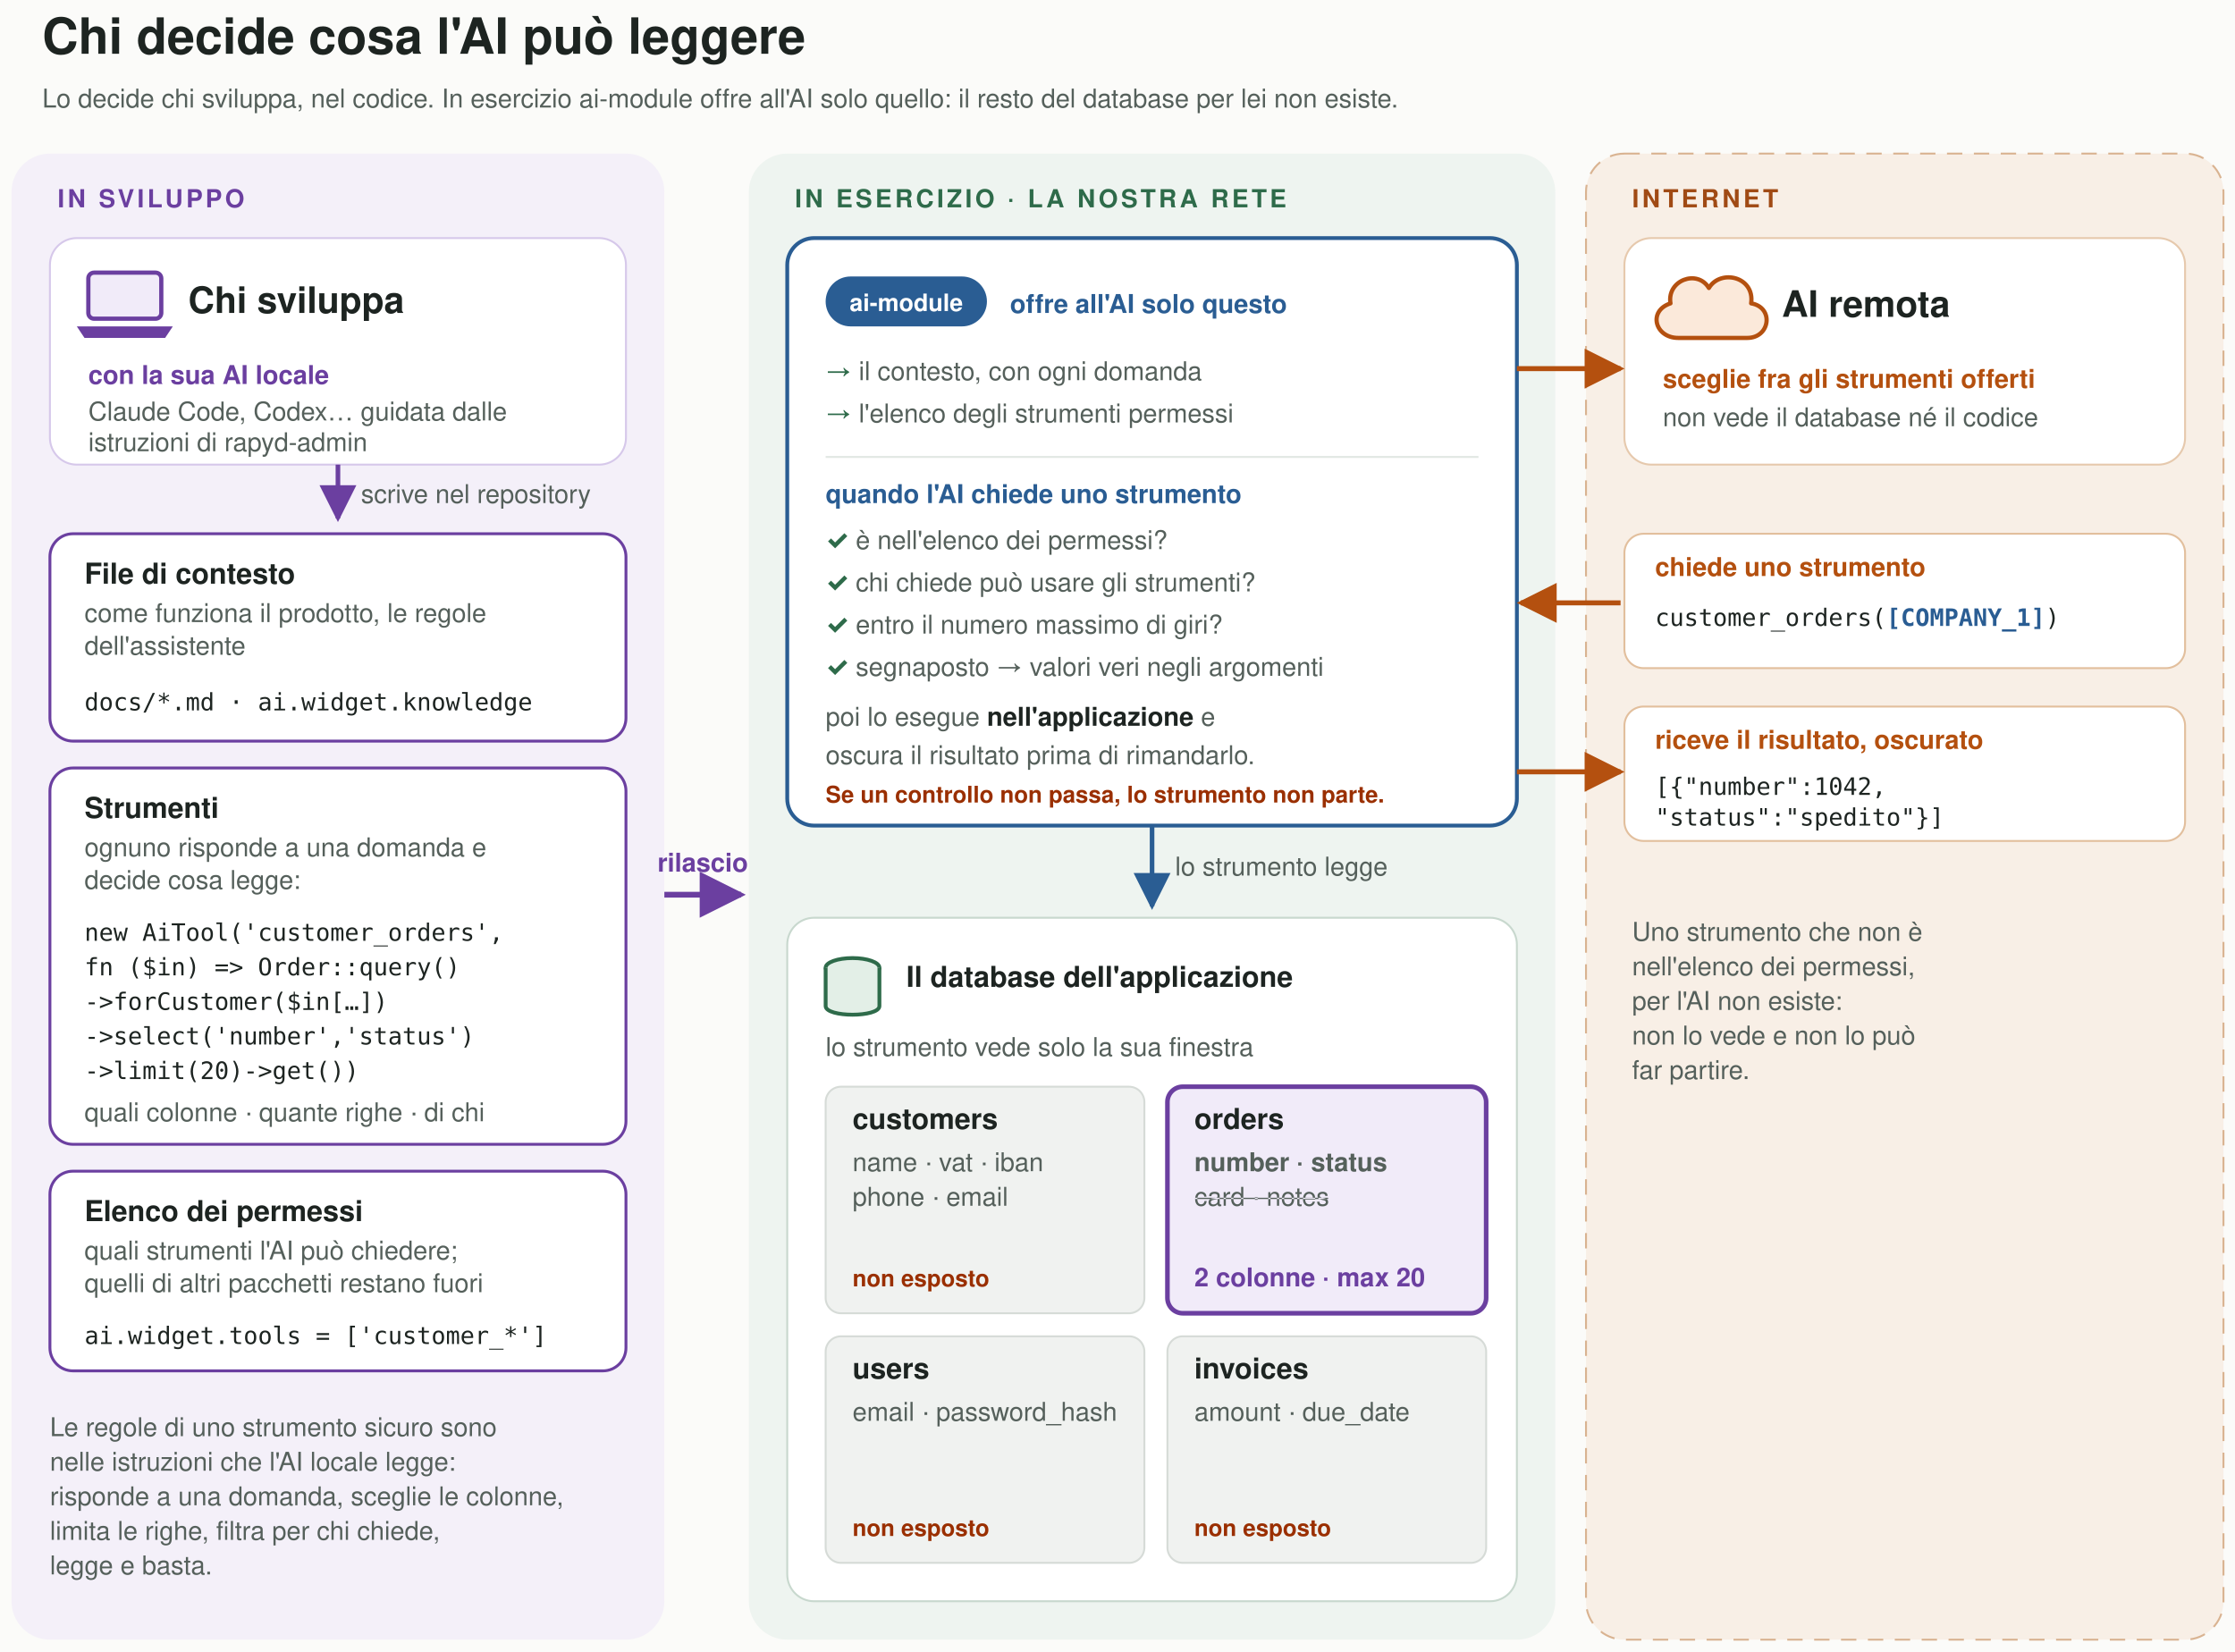
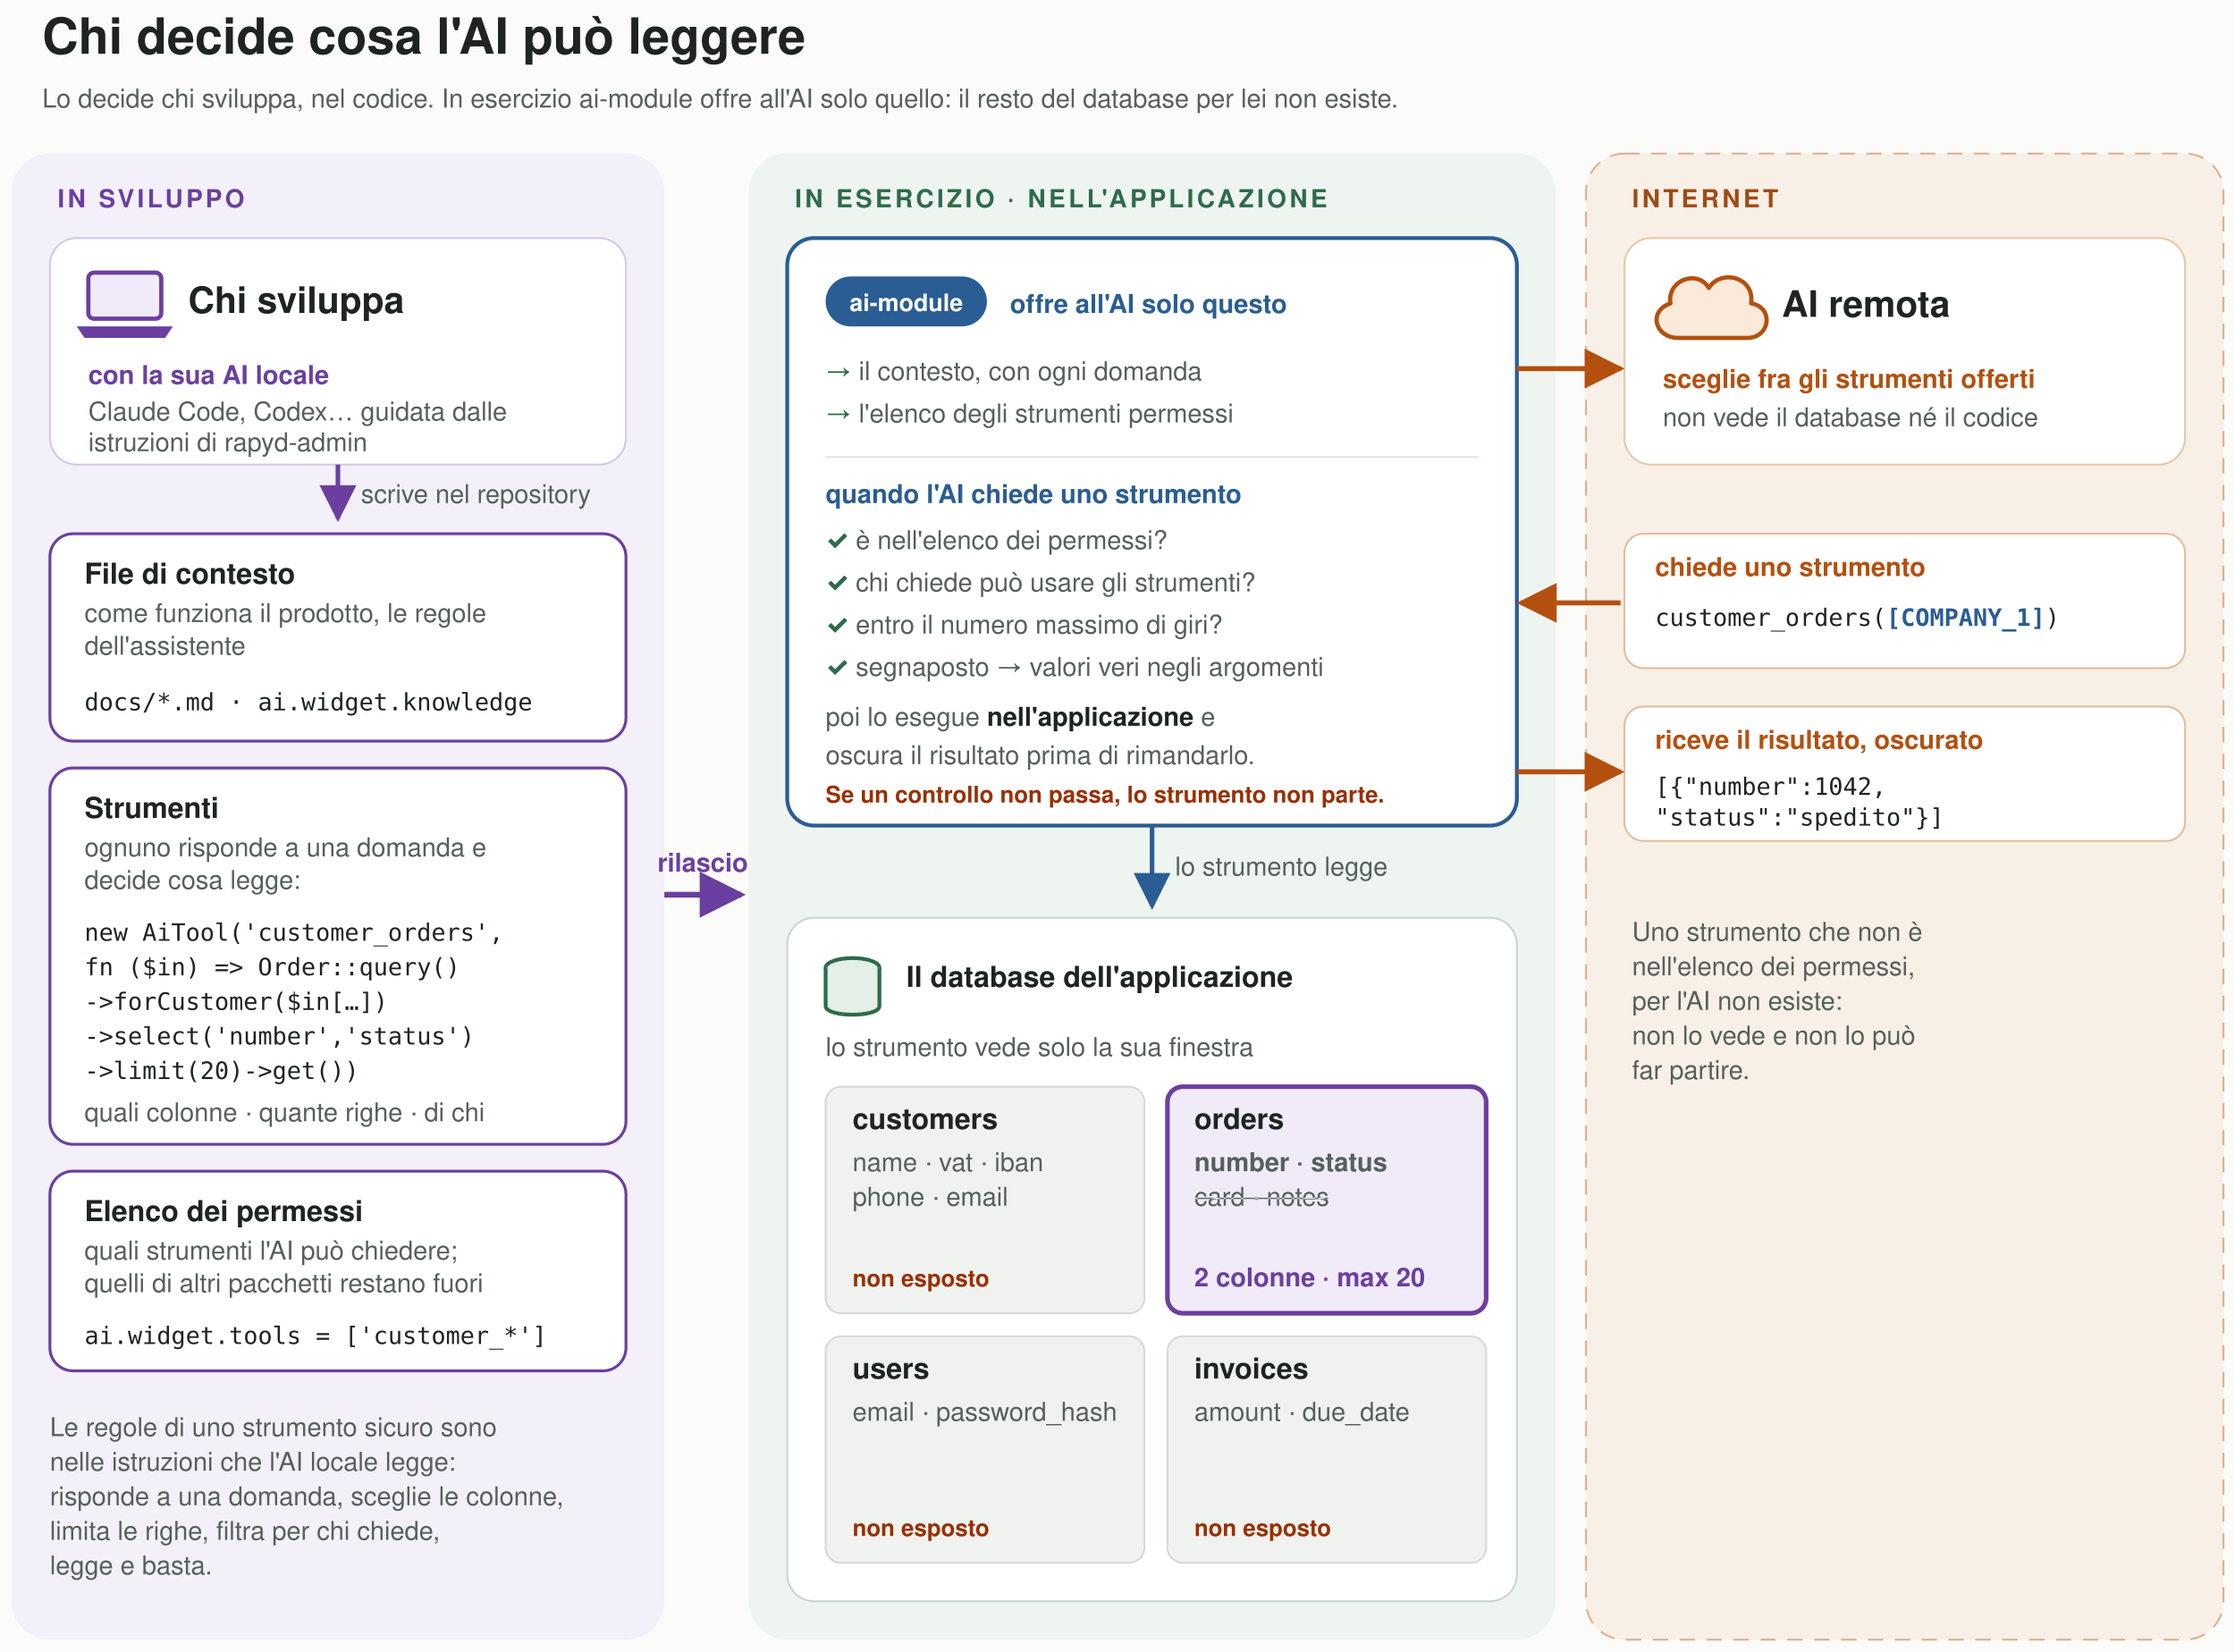
<svg xmlns="http://www.w3.org/2000/svg" viewBox="18 22 1164 860" width="1164" height="860" font-family="-apple-system, 'Segoe UI', Helvetica, Arial, sans-serif">
  <defs>
    <marker id="ct-v" viewBox="0 0 10 10" refX="9" refY="5" markerWidth="8" markerHeight="8" orient="auto-start-reverse">
      <path d="M0,0 L10,5 L0,10 z" fill="#6b3fa0" />
    </marker>
    <marker id="ct-b" viewBox="0 0 10 10" refX="9" refY="5" markerWidth="8" markerHeight="8" orient="auto-start-reverse">
      <path d="M0,0 L10,5 L0,10 z" fill="#2a5d93" />
    </marker>
    <marker id="ct-o" viewBox="0 0 10 10" refX="9" refY="5" markerWidth="8" markerHeight="8" orient="auto-start-reverse">
      <path d="M0,0 L10,5 L0,10 z" fill="#b4500f" />
    </marker>
    <style>
      .ct-h { font-size: 19px; font-weight: 800; fill: #1d2421; }
      .ct-t { font-size: 15px; font-weight: 800; fill: #1d2421; }
      .ct-d { font-size: 13.5px; fill: #55605b; }
      .ct-lab { font-size: 13.5px; font-weight: 800; }
      .ct-m { font-family: 'SFMono-Regular', Menlo, Consolas, monospace; font-size: 12.5px; fill: #1d2421; }
      .ct-ph { fill: #2a5d93; font-weight: 700; }
      .ct-zone { font-size: 13px; font-weight: 800; letter-spacing: 1.6px; }
      .ct-ok { fill: #2e6b4a; font-weight: 800; }
      .ct-no { font-size: 12px; fill: #9a2f00; font-weight: 700; }
    </style>
  </defs>
  <rect width="1200" height="900" fill="#fbfbf9" />
  <text x="40" y="50" font-size="26" font-weight="800" fill="#1d2421">Chi decide cosa l'AI può leggere</text>
  <text x="40" y="78" class="ct-d" font-size="15">Lo decide chi sviluppa, nel codice. In esercizio ai-module offre all'AI solo quello: il resto del database per lei non esiste.</text>
  <rect x="24" y="102" width="340" height="774" rx="20" fill="#f4f0f9" />
  <text x="48" y="130" class="ct-zone" fill="#6b3fa0">IN SVILUPPO</text>
  <rect x="44" y="146" width="300" height="118" rx="14" fill="#ffffff" stroke="#d6c8ea" />
  <rect x="64" y="164" width="38" height="24" rx="3" fill="#f1ebf9" stroke="#6b3fa0" stroke-width="2.2" />
  <path d="M58,192 H108 L104,198 H62 Z" fill="#6b3fa0" />
  <text x="116" y="185" class="ct-h">Chi sviluppa</text>
  <text x="64" y="222" class="ct-lab" fill="#6b3fa0">con la sua AI locale</text>
  <text x="64" y="241" class="ct-d">Claude Code, Codex… guidata dalle</text>
  <text x="64" y="257" class="ct-d">istruzioni di rapyd-admin</text>
  <line x1="194" y1="264" x2="194" y2="292" stroke="#6b3fa0" stroke-width="2.4" marker-end="url(#ct-v)" />
  <text x="206" y="284" class="ct-d" font-size="12.5">scrive nel repository</text>
  <rect x="44" y="300" width="300" height="108" rx="12" fill="#ffffff" stroke="#6b3fa0" stroke-width="1.5" />
  <text x="62" y="326" class="ct-t">File di contesto</text>
  <text x="62" y="346" class="ct-d">come funziona il prodotto, le regole</text>
  <text x="62" y="363" class="ct-d">dell'assistente</text>
  <text x="62" y="392" class="ct-m" fill="#6b3fa0">docs/*.md · ai.widget.knowledge</text>
  <rect x="44" y="422" width="300" height="196" rx="12" fill="#ffffff" stroke="#6b3fa0" stroke-width="1.5" />
  <text x="62" y="448" class="ct-t">Strumenti</text>
  <text x="62" y="468" class="ct-d">ognuno risponde a una domanda e</text>
  <text x="62" y="485" class="ct-d">decide cosa legge:</text>
  <text x="62" y="512" class="ct-m">new AiTool('customer_orders',</text>
  <text x="62" y="530" class="ct-m">  fn ($in) =&gt; Order::query()</text>
  <text x="62" y="548" class="ct-m">  -&gt;forCustomer($in[…])</text>
  <text x="62" y="566" class="ct-m">  -&gt;select('number','status')</text>
  <text x="62" y="584" class="ct-m">  -&gt;limit(20)-&gt;get())</text>
  <text x="62" y="606" class="ct-d" font-size="12.5">quali colonne · quante righe · di chi</text>
  <rect x="44" y="632" width="300" height="104" rx="12" fill="#ffffff" stroke="#6b3fa0" stroke-width="1.5" />
  <text x="62" y="658" class="ct-t">Elenco dei permessi</text>
  <text x="62" y="678" class="ct-d">quali strumenti l'AI può chiedere;</text>
  <text x="62" y="695" class="ct-d">quelli di altri pacchetti restano fuori</text>
  <text x="62" y="722" class="ct-m" fill="#6b3fa0">ai.widget.tools = ['customer_*']</text>
  <text x="44" y="770" class="ct-d" font-size="12.5">Le regole di uno strumento sicuro sono</text>
  <text x="44" y="788" class="ct-d" font-size="12.5">nelle istruzioni che l'AI locale legge:</text>
  <text x="44" y="806" class="ct-d" font-size="12.5">risponde a una domanda, sceglie le colonne,</text>
  <text x="44" y="824" class="ct-d" font-size="12.5">limita le righe, filtra per chi chiede,</text>
  <text x="44" y="842" class="ct-d" font-size="12.5">legge e basta.</text>
  <path d="M364,488 H404" stroke="#6b3fa0" stroke-width="3" marker-end="url(#ct-v)" />
  <text x="384" y="476" class="ct-lab" fill="#6b3fa0" font-size="12" text-anchor="middle">rilascio</text>
  <rect x="408" y="102" width="420" height="774" rx="20" fill="#eef4f0" />
-   <text x="432" y="130" class="ct-zone" fill="#2e6b4a">IN ESERCIZIO · LA NOSTRA RETE</text>
+   <text x="432" y="130" class="ct-zone" fill="#2e6b4a">IN ESERCIZIO · NELL'APPLICAZIONE</text>
  <rect x="428" y="146" width="380" height="306" rx="14" fill="#ffffff" stroke="#2a5d93" stroke-width="2" />
  <rect x="448" y="166" width="84" height="26" rx="13" fill="#2a5d93" />
  <text x="490" y="184" font-size="12.5" font-weight="700" fill="#fff" text-anchor="middle">ai-module</text>
  <text x="544" y="185" class="ct-lab" fill="#2a5d93">offre all'AI solo questo</text>
  <text x="448" y="220" class="ct-d">
    <tspan class="ct-ok">→</tspan> il contesto, con ogni domanda</text>
  <text x="448" y="242" class="ct-d">
    <tspan class="ct-ok">→</tspan> l'elenco degli strumenti permessi</text>
  <line x1="448" y1="260" x2="788" y2="260" stroke="#e1e7e3" />
  <text x="448" y="284" class="ct-lab" fill="#2a5d93">quando l'AI chiede uno strumento</text>
  <text x="448" y="308" class="ct-d">
    <tspan class="ct-ok">✓</tspan> è nell'elenco dei permessi?</text>
  <text x="448" y="330" class="ct-d">
    <tspan class="ct-ok">✓</tspan> chi chiede può usare gli strumenti?</text>
  <text x="448" y="352" class="ct-d">
    <tspan class="ct-ok">✓</tspan> entro il numero massimo di giri?</text>
  <text x="448" y="374" class="ct-d">
    <tspan class="ct-ok">✓</tspan> segnaposto → valori veri negli argomenti</text>
  <text x="448" y="400" class="ct-d">poi lo esegue <tspan font-weight="700" fill="#1d2421">nell'applicazione</tspan> e</text>
  <text x="448" y="420" class="ct-d">oscura il risultato prima di rimandarlo.</text>
  <text x="448" y="440" class="ct-no">Se un controllo non passa, lo strumento non parte.</text>
  <line x1="618" y1="452" x2="618" y2="494" stroke="#2a5d93" stroke-width="2.4" marker-end="url(#ct-b)" />
  <text x="630" y="478" class="ct-d" font-size="12.5">lo strumento legge</text>
  <rect x="428" y="500" width="380" height="356" rx="14" fill="#ffffff" stroke="#c8d8ce" />
  <ellipse cx="462" cy="526" rx="14" ry="5" fill="#e3efe7" stroke="#2e6b4a" stroke-width="2" />
  <path d="M448,526 V546 C448,552 476,552 476,546 V526" fill="#e3efe7" stroke="#2e6b4a" stroke-width="2" />
  <text x="490" y="536" class="ct-t">Il database dell'applicazione</text>
  <text x="448" y="572" class="ct-d">lo strumento vede solo la sua finestra</text>
  <rect x="448" y="588" width="166" height="118" rx="8" fill="#f0f2f0" stroke="#d6dbd7" />
  <text x="462" y="610" class="ct-t" fill="#7b8580">customers</text>
  <text x="462" y="632" class="ct-d" font-size="12.5" fill="#8a948f">name · vat · iban</text>
  <text x="462" y="650" class="ct-d" font-size="12.5" fill="#8a948f">phone · email</text>
  <text x="462" y="692" class="ct-no">non esposto</text>
  <rect x="626" y="588" width="166" height="118" rx="8" fill="#f1ebf9" stroke="#6b3fa0" stroke-width="2.4" />
  <text x="640" y="610" class="ct-t" fill="#6b3fa0">orders</text>
  <text x="640" y="632" class="ct-d" font-size="12.5" fill="#1d2421" font-weight="700">number · status</text>
  <text x="640" y="650" class="ct-d" font-size="12.5" fill="#8a948f">
    <tspan text-decoration="line-through">card · notes</tspan>
  </text>
  <text x="640" y="692" class="ct-lab" fill="#6b3fa0" font-size="12">2 colonne · max 20</text>
  <rect x="448" y="718" width="166" height="118" rx="8" fill="#f0f2f0" stroke="#d6dbd7" />
  <text x="462" y="740" class="ct-t" fill="#7b8580">users</text>
  <text x="462" y="762" class="ct-d" font-size="12.5" fill="#8a948f">email · password_hash</text>
  <text x="462" y="822" class="ct-no">non esposto</text>
  <rect x="626" y="718" width="166" height="118" rx="8" fill="#f0f2f0" stroke="#d6dbd7" />
  <text x="640" y="740" class="ct-t" fill="#7b8580">invoices</text>
  <text x="640" y="762" class="ct-d" font-size="12.5" fill="#8a948f">amount · due_date</text>
  <text x="640" y="822" class="ct-no">non esposto</text>
  <rect x="844" y="102" width="332" height="774" rx="20" fill="#f8efe6" stroke="#d9b391" stroke-dasharray="8 6" />
  <text x="868" y="130" class="ct-zone" fill="#a04a14">INTERNET</text>
  <rect x="864" y="146" width="292" height="118" rx="14" fill="#ffffff" stroke="#e6c9ad" />
  <path d="M892,198 C880,198 876,184 888,180 C886,168 902,162 908,172 C914,162 932,166 930,180 C942,182 940,198 928,198 Z" fill="#fbe9da" stroke="#b4500f" stroke-width="2.2" stroke-linejoin="round" />
  <text x="946" y="187" class="ct-h">AI remota</text>
  <text x="884" y="224" class="ct-lab" fill="#b4500f">sceglie fra gli strumenti offerti</text>
  <text x="884" y="244" class="ct-d">non vede il database né il codice</text>
  <path d="M808,214 H862" stroke="#b4500f" stroke-width="2.6" marker-end="url(#ct-o)" />
  <rect x="864" y="300" width="292" height="70" rx="10" fill="#ffffff" stroke="#e2bf9d" />
  <text x="880" y="322" class="ct-lab" fill="#b4500f">chiede uno strumento</text>
  <text x="880" y="348" class="ct-m">customer_orders(<tspan class="ct-ph">[COMPANY_1]</tspan>)</text>
  <path d="M862,336 H810" stroke="#b4500f" stroke-width="2.6" marker-end="url(#ct-o)" />
  <rect x="864" y="390" width="292" height="70" rx="10" fill="#ffffff" stroke="#e2bf9d" />
  <text x="880" y="412" class="ct-lab" fill="#b4500f">riceve il risultato, oscurato</text>
  <text x="880" y="436" class="ct-m">[{"number":1042,</text>
  <text x="880" y="452" class="ct-m">  "status":"spedito"}]</text>
  <path d="M808,424 H862" stroke="#b4500f" stroke-width="2.6" marker-end="url(#ct-o)" />
  <text x="868" y="512" class="ct-d">Uno strumento che non è</text>
  <text x="868" y="530" class="ct-d">nell'elenco dei permessi,</text>
  <text x="868" y="548" class="ct-d">per l'AI non esiste:</text>
  <text x="868" y="566" class="ct-d">non lo vede e non lo può</text>
  <text x="868" y="584" class="ct-d">far partire.</text>
</svg>
